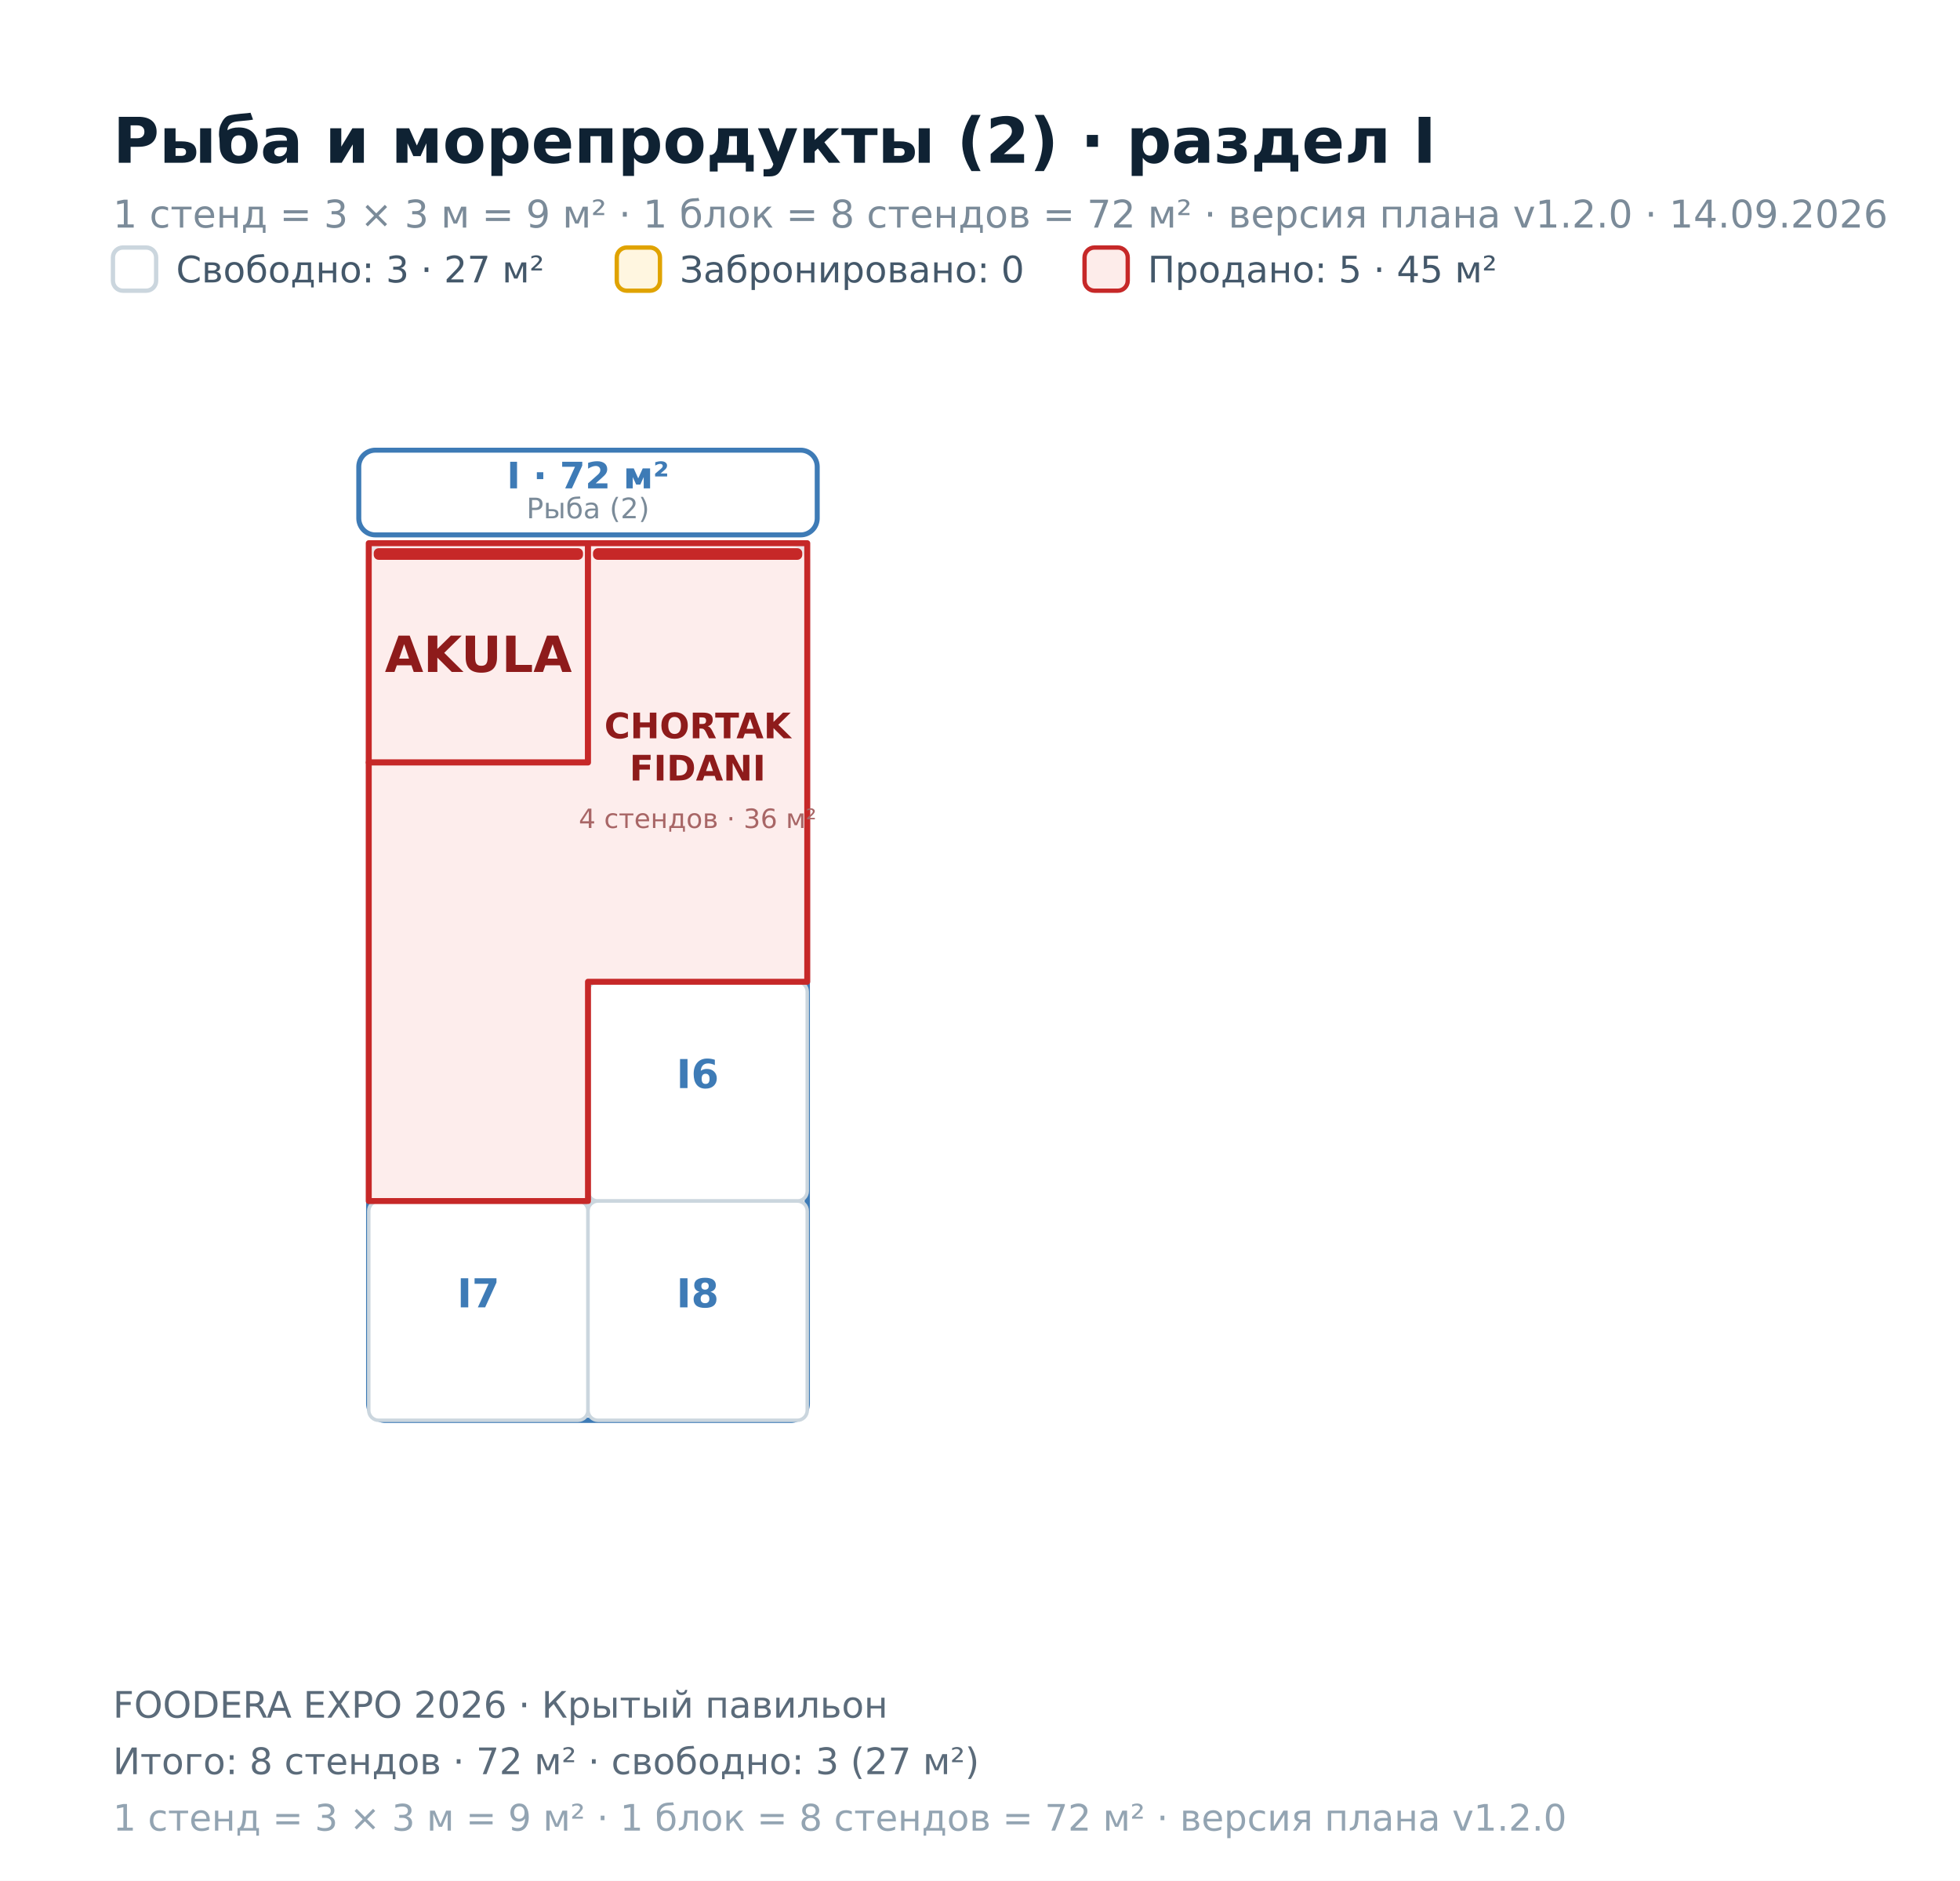
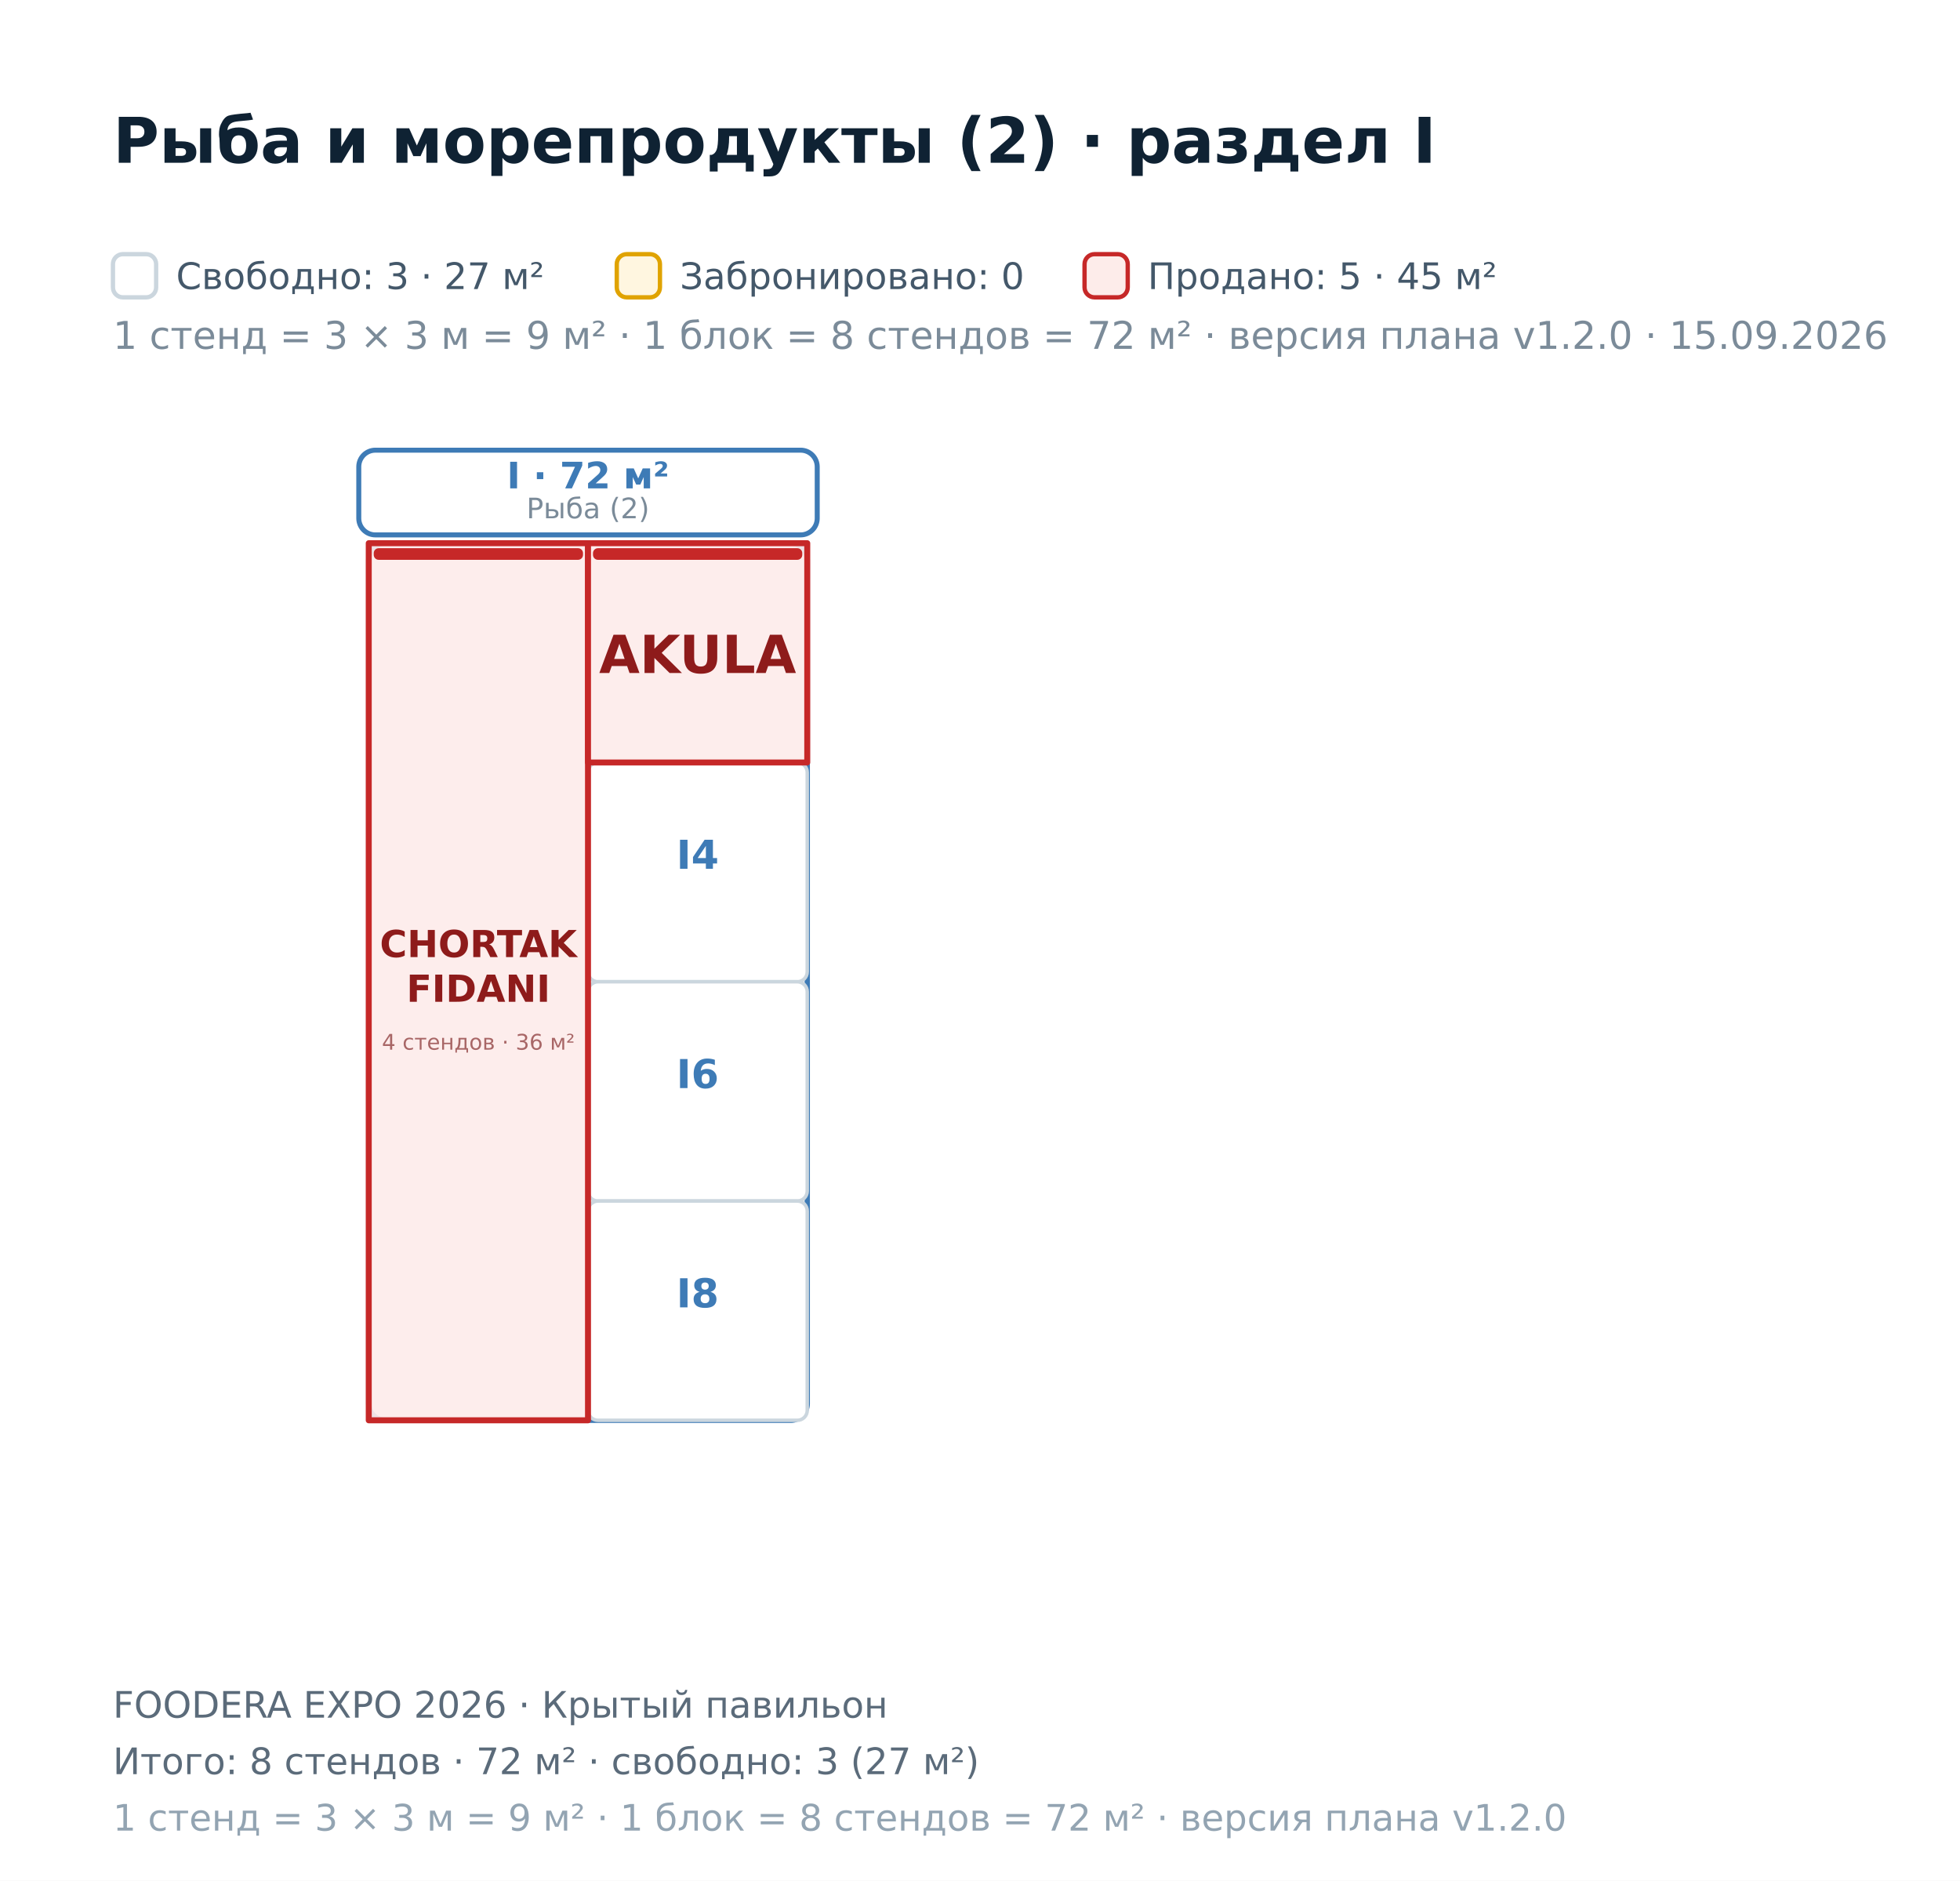
<svg xmlns="http://www.w3.org/2000/svg" width="590" height="566" viewBox="0 0 590 566" font-family="DejaVu Sans, Helvetica, Arial, sans-serif">
  <rect x="0.00" y="0.00" width="590.00" height="566.00" fill="#ffffff" />
  <polygon points="-505.00,-285.30 1607.00,-285.30 1607.00,814.70 -505.00,814.70" fill="#ffffff" fill-opacity="0.55" stroke="#0f2233" stroke-width="2.2" />
  <rect x="111.00" y="163.50" width="132.00" height="264.00" fill="none" stroke="#3E7BB6" stroke-width="1.6" rx="5" />
  <rect x="108.00" y="135.50" width="138.00" height="25.50" fill="#ffffff" stroke="#3E7BB6" stroke-width="1.5" rx="5" />
  <text x="177.00" y="147.00" font-size="11.00" fill="#3E7BB6" font-weight="bold" text-anchor="middle">I · 72 м²</text>
  <text x="177.00" y="156.00" font-size="8.50" fill="#7b8b99" text-anchor="middle">Рыба (2)</text>
+   <rect x="177.00" y="229.50" width="66.00" height="66.00" fill="#ffffff" stroke="#cbd6de" stroke-width="1.05" rx="3" />
+   <text x="210.00" y="261.50" font-size="12.00" fill="#3E7BB6" font-weight="bold" text-anchor="middle">I4</text>
  <rect x="177.00" y="295.50" width="66.00" height="66.00" fill="#ffffff" stroke="#cbd6de" stroke-width="1.05" rx="3" />
  <text x="210.00" y="327.50" font-size="12.00" fill="#3E7BB6" font-weight="bold" text-anchor="middle">I6</text>
-   <rect x="111.00" y="361.50" width="66.00" height="66.00" fill="#ffffff" stroke="#cbd6de" stroke-width="1.05" rx="3" />
-   <text x="144.00" y="393.50" font-size="12.00" fill="#3E7BB6" font-weight="bold" text-anchor="middle">I7</text>
  <rect x="177.00" y="361.50" width="66.00" height="66.00" fill="#ffffff" stroke="#cbd6de" stroke-width="1.05" rx="3" />
  <text x="210.00" y="393.50" font-size="12.00" fill="#3E7BB6" font-weight="bold" text-anchor="middle">I8</text>
-   <path d="M111 163.5L177 163.5L177 229.5L111 229.5Z" fill="#fdecea" fill-opacity="0.92" stroke="#c62828" stroke-width="1.8" stroke-linejoin="round" />
+   <path d="M111 163.5L177 163.5L177 229.5L177 295.5L177 361.5L177 427.5L111 427.5L111 361.5L111 295.5L111 229.5Z" fill="#fdecea" fill-opacity="0.92" stroke="#c62828" stroke-width="1.8" stroke-linejoin="round" />
  <rect x="112.50" y="165.00" width="63.00" height="3.50" fill="#c62828" rx="1.5" />
-   <text x="144.00" y="202.26" font-size="15.00" fill="#8e1b1b" font-weight="bold" text-anchor="middle">AKULA</text>
-   <path d="M177 163.5L243 163.5L243 229.5L243 295.5L177 295.5L177 361.5L111 361.5L111 295.5L111 229.5L177 229.5Z" fill="#fdecea" fill-opacity="0.92" stroke="#c62828" stroke-width="1.8" stroke-linejoin="round" />
+   <text x="144.00" y="288.08" font-size="11.20" fill="#8e1b1b" font-weight="bold" text-anchor="middle">CHORTAK</text>
+   <text x="144.00" y="301.52" font-size="11.20" fill="#8e1b1b" font-weight="bold" text-anchor="middle">FIDANI</text>
+   <text x="144.00" y="315.94" font-size="6.49" fill="#a86666" text-anchor="middle">4 стендов · 36 м²</text>
+   <path d="M177 163.5L243 163.5L243 229.5L177 229.5Z" fill="#fdecea" fill-opacity="0.92" stroke="#c62828" stroke-width="1.8" stroke-linejoin="round" />
  <rect x="178.50" y="165.00" width="63.00" height="3.50" fill="#c62828" rx="1.5" />
-   <text x="210.00" y="222.21" font-size="10.60" fill="#8e1b1b" font-weight="bold" text-anchor="middle">CHORTAK</text>
-   <text x="210.00" y="234.93" font-size="10.60" fill="#8e1b1b" font-weight="bold" text-anchor="middle">FIDANI</text>
-   <text x="210.00" y="249.22" font-size="8.00" fill="#a86666" text-anchor="middle">4 стендов · 36 м²</text>
+   <text x="210.00" y="202.57" font-size="15.80" fill="#8e1b1b" font-weight="bold" text-anchor="middle">AKULA</text>
  <text x="34.00" y="49.00" font-size="19.00" fill="#0f2233" font-weight="bold">Рыба и морепродукты (2) · раздел I</text>
-   <text x="34.00" y="68.50" font-size="11.50" fill="#7b8b99">1 стенд = 3 × 3 м = 9 м² · 1 блок = 8 стендов = 72 м² · версия плана v1.2.0 · 14.09.2026</text>
-   <rect x="34.00" y="74.50" width="13.00" height="13.00" fill="#ffffff" stroke="#cbd6de" stroke-width="1.3" rx="3" />
-   <text x="53.00" y="85.00" font-size="11.00" fill="#44586a">Свободно: 3 · 27 м²</text>
-   <rect x="185.66" y="74.50" width="13.00" height="13.00" fill="#fff6e0" stroke="#e0a300" stroke-width="1.3" rx="3" />
-   <text x="204.66" y="85.00" font-size="11.00" fill="#44586a">Забронировано: 0</text>
-   <rect x="326.47" y="74.50" width="13.00" height="13.00" fill="#fdecea" stroke="#c62828" stroke-width="1.3" rx="3" />
-   <text x="345.47" y="85.00" font-size="11.00" fill="#44586a">Продано: 5 · 45 м²</text>
+   <rect x="34.00" y="76.50" width="13.00" height="13.00" fill="#ffffff" stroke="#cbd6de" stroke-width="1.3" rx="3" />
+   <text x="34.00" y="105.00" font-size="11.50" fill="#7b8b99">1 стенд = 3 × 3 м = 9 м² · 1 блок = 8 стендов = 72 м² · версия плана v1.2.0 · 15.09.2026</text>
+   <text x="53.00" y="87.00" font-size="11.00" fill="#44586a">Свободно: 3 · 27 м²</text>
+   <rect x="185.66" y="76.50" width="13.00" height="13.00" fill="#fff6e0" stroke="#e0a300" stroke-width="1.3" rx="3" />
+   <text x="204.66" y="87.00" font-size="11.00" fill="#44586a">Забронировано: 0</text>
+   <rect x="326.47" y="76.50" width="13.00" height="13.00" fill="#fdecea" stroke="#c62828" stroke-width="1.3" rx="3" />
+   <text x="345.47" y="87.00" font-size="11.00" fill="#44586a">Продано: 5 · 45 м²</text>
  <text x="34.00" y="517.00" font-size="11.00" fill="#5b6b7a">FOODERA EXPO 2026 · Крытый павильон</text>
  <text x="34.00" y="534.00" font-size="11.00" fill="#5b6b7a">Итого: 8 стендов · 72 м² · свободно: 3 (27 м²)</text>
  <text x="34.00" y="551.00" font-size="11.00" fill="#93a4b2">1 стенд = 3 × 3 м = 9 м² · 1 блок = 8 стендов = 72 м² · версия плана v1.2.0</text>
</svg>
